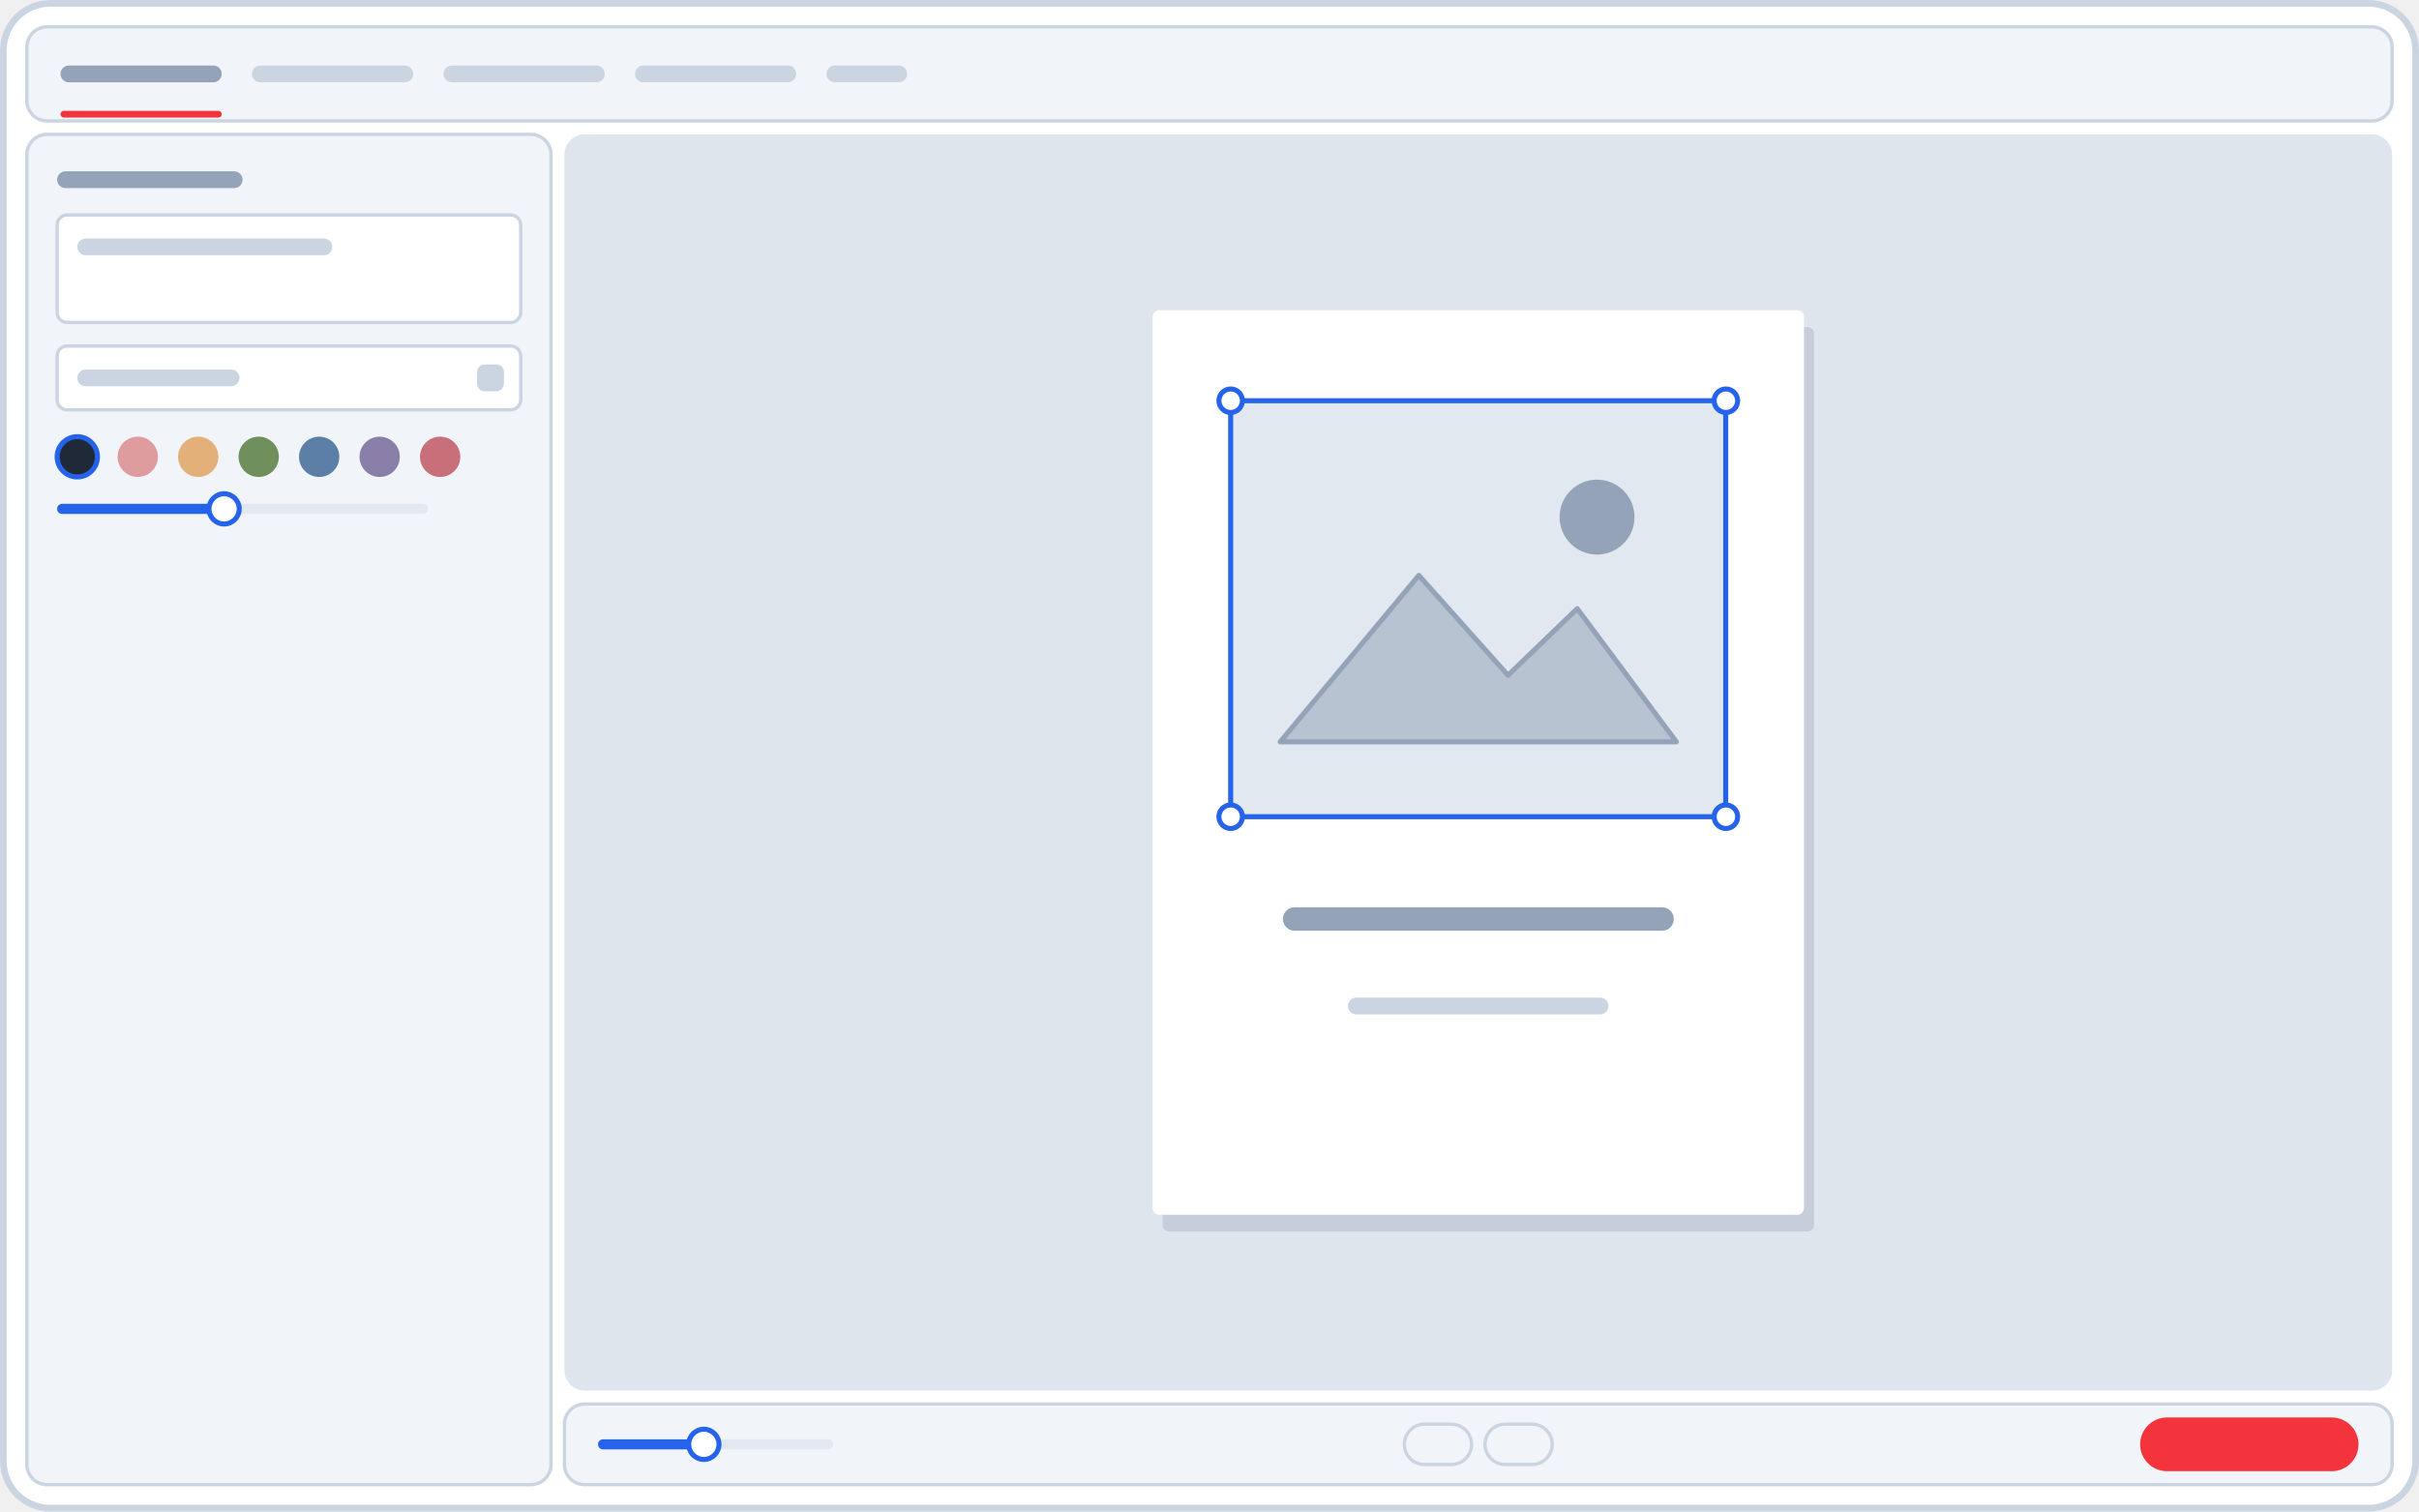
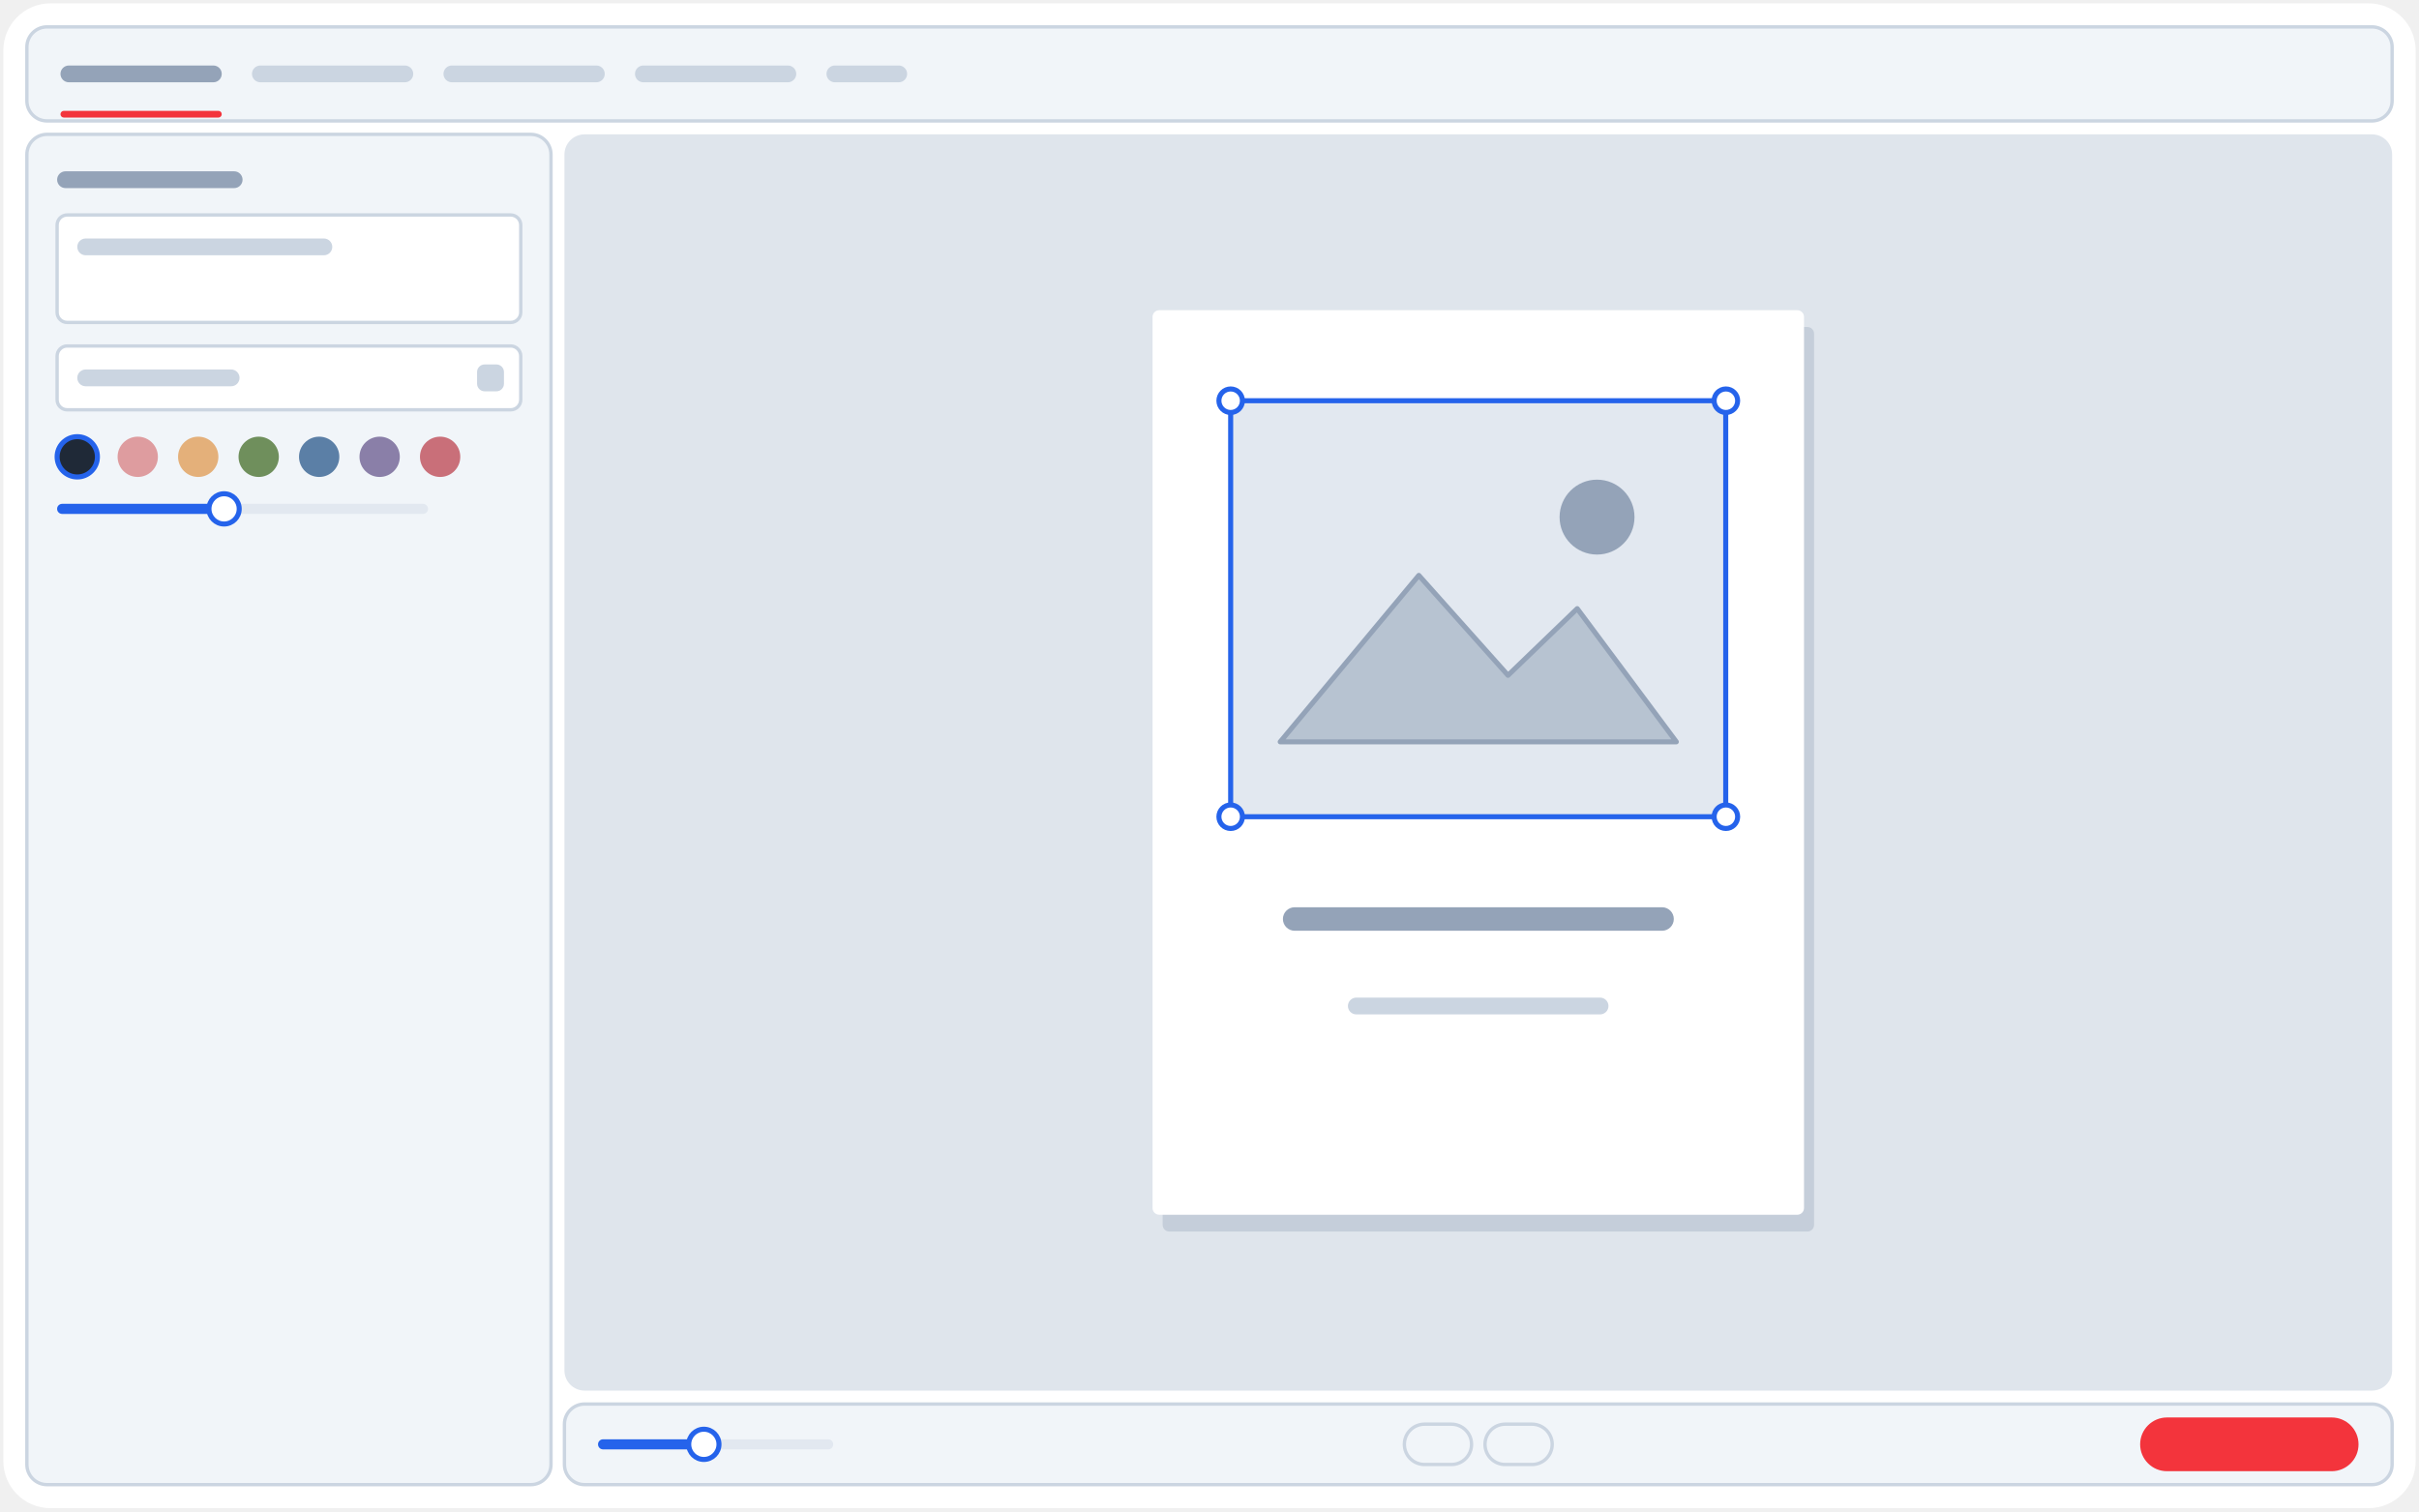
<svg xmlns="http://www.w3.org/2000/svg" viewBox="0 0 1440 900" role="img">
-   <rect x="2" y="2" width="1436" height="896" rx="28" fill="#ffffff" stroke="#cbd5e1" stroke-width="4" />
+   <rect x="2" y="2" width="1436" height="896" rx="28" fill="#ffffff" stroke="#cbd5e1" stroke-width="0" />
  <g>
    <rect x="16" y="16" width="1408" height="56" rx="12" fill="#f1f5f9" stroke="#cbd5e1" stroke-width="2" />
    <rect x="36" y="39" width="96" height="10" rx="5" fill="#94a3b8" />
    <rect x="36" y="66" width="96" height="4" rx="2" fill="#f3343c" />
    <rect x="150" y="39" width="96" height="10" rx="5" fill="#cbd5e1" />
    <rect x="264" y="39" width="96" height="10" rx="5" fill="#cbd5e1" />
    <rect x="378" y="39" width="96" height="10" rx="5" fill="#cbd5e1" />
    <rect x="492" y="39" width="48" height="10" rx="5" fill="#cbd5e1" />
  </g>
  <g>
    <rect x="16" y="80" width="312" height="804" rx="12" fill="#f1f5f9" stroke="#cbd5e1" stroke-width="2" />
    <rect x="34" y="102" width="110.4" height="10" rx="5" fill="#94a3b8" />
    <rect x="34" y="128" width="276" height="64" rx="6" fill="#ffffff" stroke="#cbd5e1" stroke-width="2" />
    <rect x="46" y="142" width="151.8" height="10" rx="5" fill="#cbd5e1" />
    <rect x="34" y="206" width="276" height="38" rx="6" fill="#ffffff" stroke="#cbd5e1" stroke-width="2" />
    <rect x="46" y="220" width="96.6" height="10" rx="5" fill="#cbd5e1" />
    <rect x="284" y="217" width="16" height="16" rx="4.5" fill="#cbd5e1" />
    <circle cx="46" cy="272" r="12" fill="#1F2937" stroke="#2563eb" stroke-width="3" />
    <circle cx="82" cy="272" r="12" fill="#DE9C9F" />
    <circle cx="118" cy="272" r="12" fill="#E4B07A" />
    <circle cx="154" cy="272" r="12" fill="#6F8F5C" />
    <circle cx="190" cy="272" r="12" fill="#5B7FA6" />
    <circle cx="226" cy="272" r="12" fill="#8A7FA8" />
    <circle cx="262" cy="272" r="12" fill="#C96F79" />
    <rect x="34" y="300" width="220.8" height="6" rx="3" fill="#e2e8f0" />
    <rect x="34" y="300" width="99.4" height="6" rx="3" fill="#2563eb" />
    <circle cx="133.4" cy="303" r="9" fill="#ffffff" stroke="#2563eb" stroke-width="3" />
  </g>
  <g>
    <rect x="336" y="80" width="1088" height="748" rx="12" fill="#dfe5ec" />
    <rect x="692.1" y="194.7" width="387.8" height="538.6" rx="4" fill="#94a3b8" fill-opacity="0.35" />
    <rect x="686.1" y="184.7" width="387.8" height="538.6" rx="4" fill="#ffffff" />
    <rect x="732.6" y="238.6" width="294.7" height="247.7" rx="6" fill="#e2e8f0" />
    <path d="M762.1 441.7 L844.6 342.6 L897.7 402.1 L938.9 362.4 L997.9 441.7 Z" fill="#94a3b8" fill-opacity="0.55" stroke="#94a3b8" stroke-width="3" stroke-linejoin="round" />
    <circle cx="950.7" cy="307.9" r="22.3" fill="#94a3b8" />
    <rect x="763.7" y="540.2" width="232.7" height="14" rx="7" fill="#94a3b8" />
    <rect x="802.4" y="594" width="155.1" height="10" rx="5" fill="#cbd5e1" />
    <rect x="732.6" y="238.6" width="294.7" height="247.7" fill="none" stroke="#2563eb" stroke-width="3" />
    <circle cx="732.6" cy="238.6" r="7" fill="#ffffff" stroke="#2563eb" stroke-width="3" />
    <circle cx="1027.4" cy="238.6" r="7" fill="#ffffff" stroke="#2563eb" stroke-width="3" />
    <circle cx="732.6" cy="486.3" r="7" fill="#ffffff" stroke="#2563eb" stroke-width="3" />
    <circle cx="1027.4" cy="486.3" r="7" fill="#ffffff" stroke="#2563eb" stroke-width="3" />
  </g>
  <g>
    <rect x="336" y="836" width="1088" height="48" rx="12" fill="#f1f5f9" stroke="#cbd5e1" stroke-width="2" />
    <rect x="356" y="857" width="140" height="6" rx="3" fill="#e2e8f0" />
    <rect x="356" y="857" width="63" height="6" rx="3" fill="#2563eb" />
    <circle cx="419" cy="860" r="9" fill="#ffffff" stroke="#2563eb" stroke-width="3" />
    <rect x="836" y="848" width="40" height="24" rx="12" fill="none" stroke="#cbd5e1" stroke-width="2" />
    <rect x="884" y="848" width="40" height="24" rx="12" fill="none" stroke="#cbd5e1" stroke-width="2" />
    <rect x="1274" y="844" width="130" height="32" rx="16" fill="#f3343c" />
  </g>
</svg>
